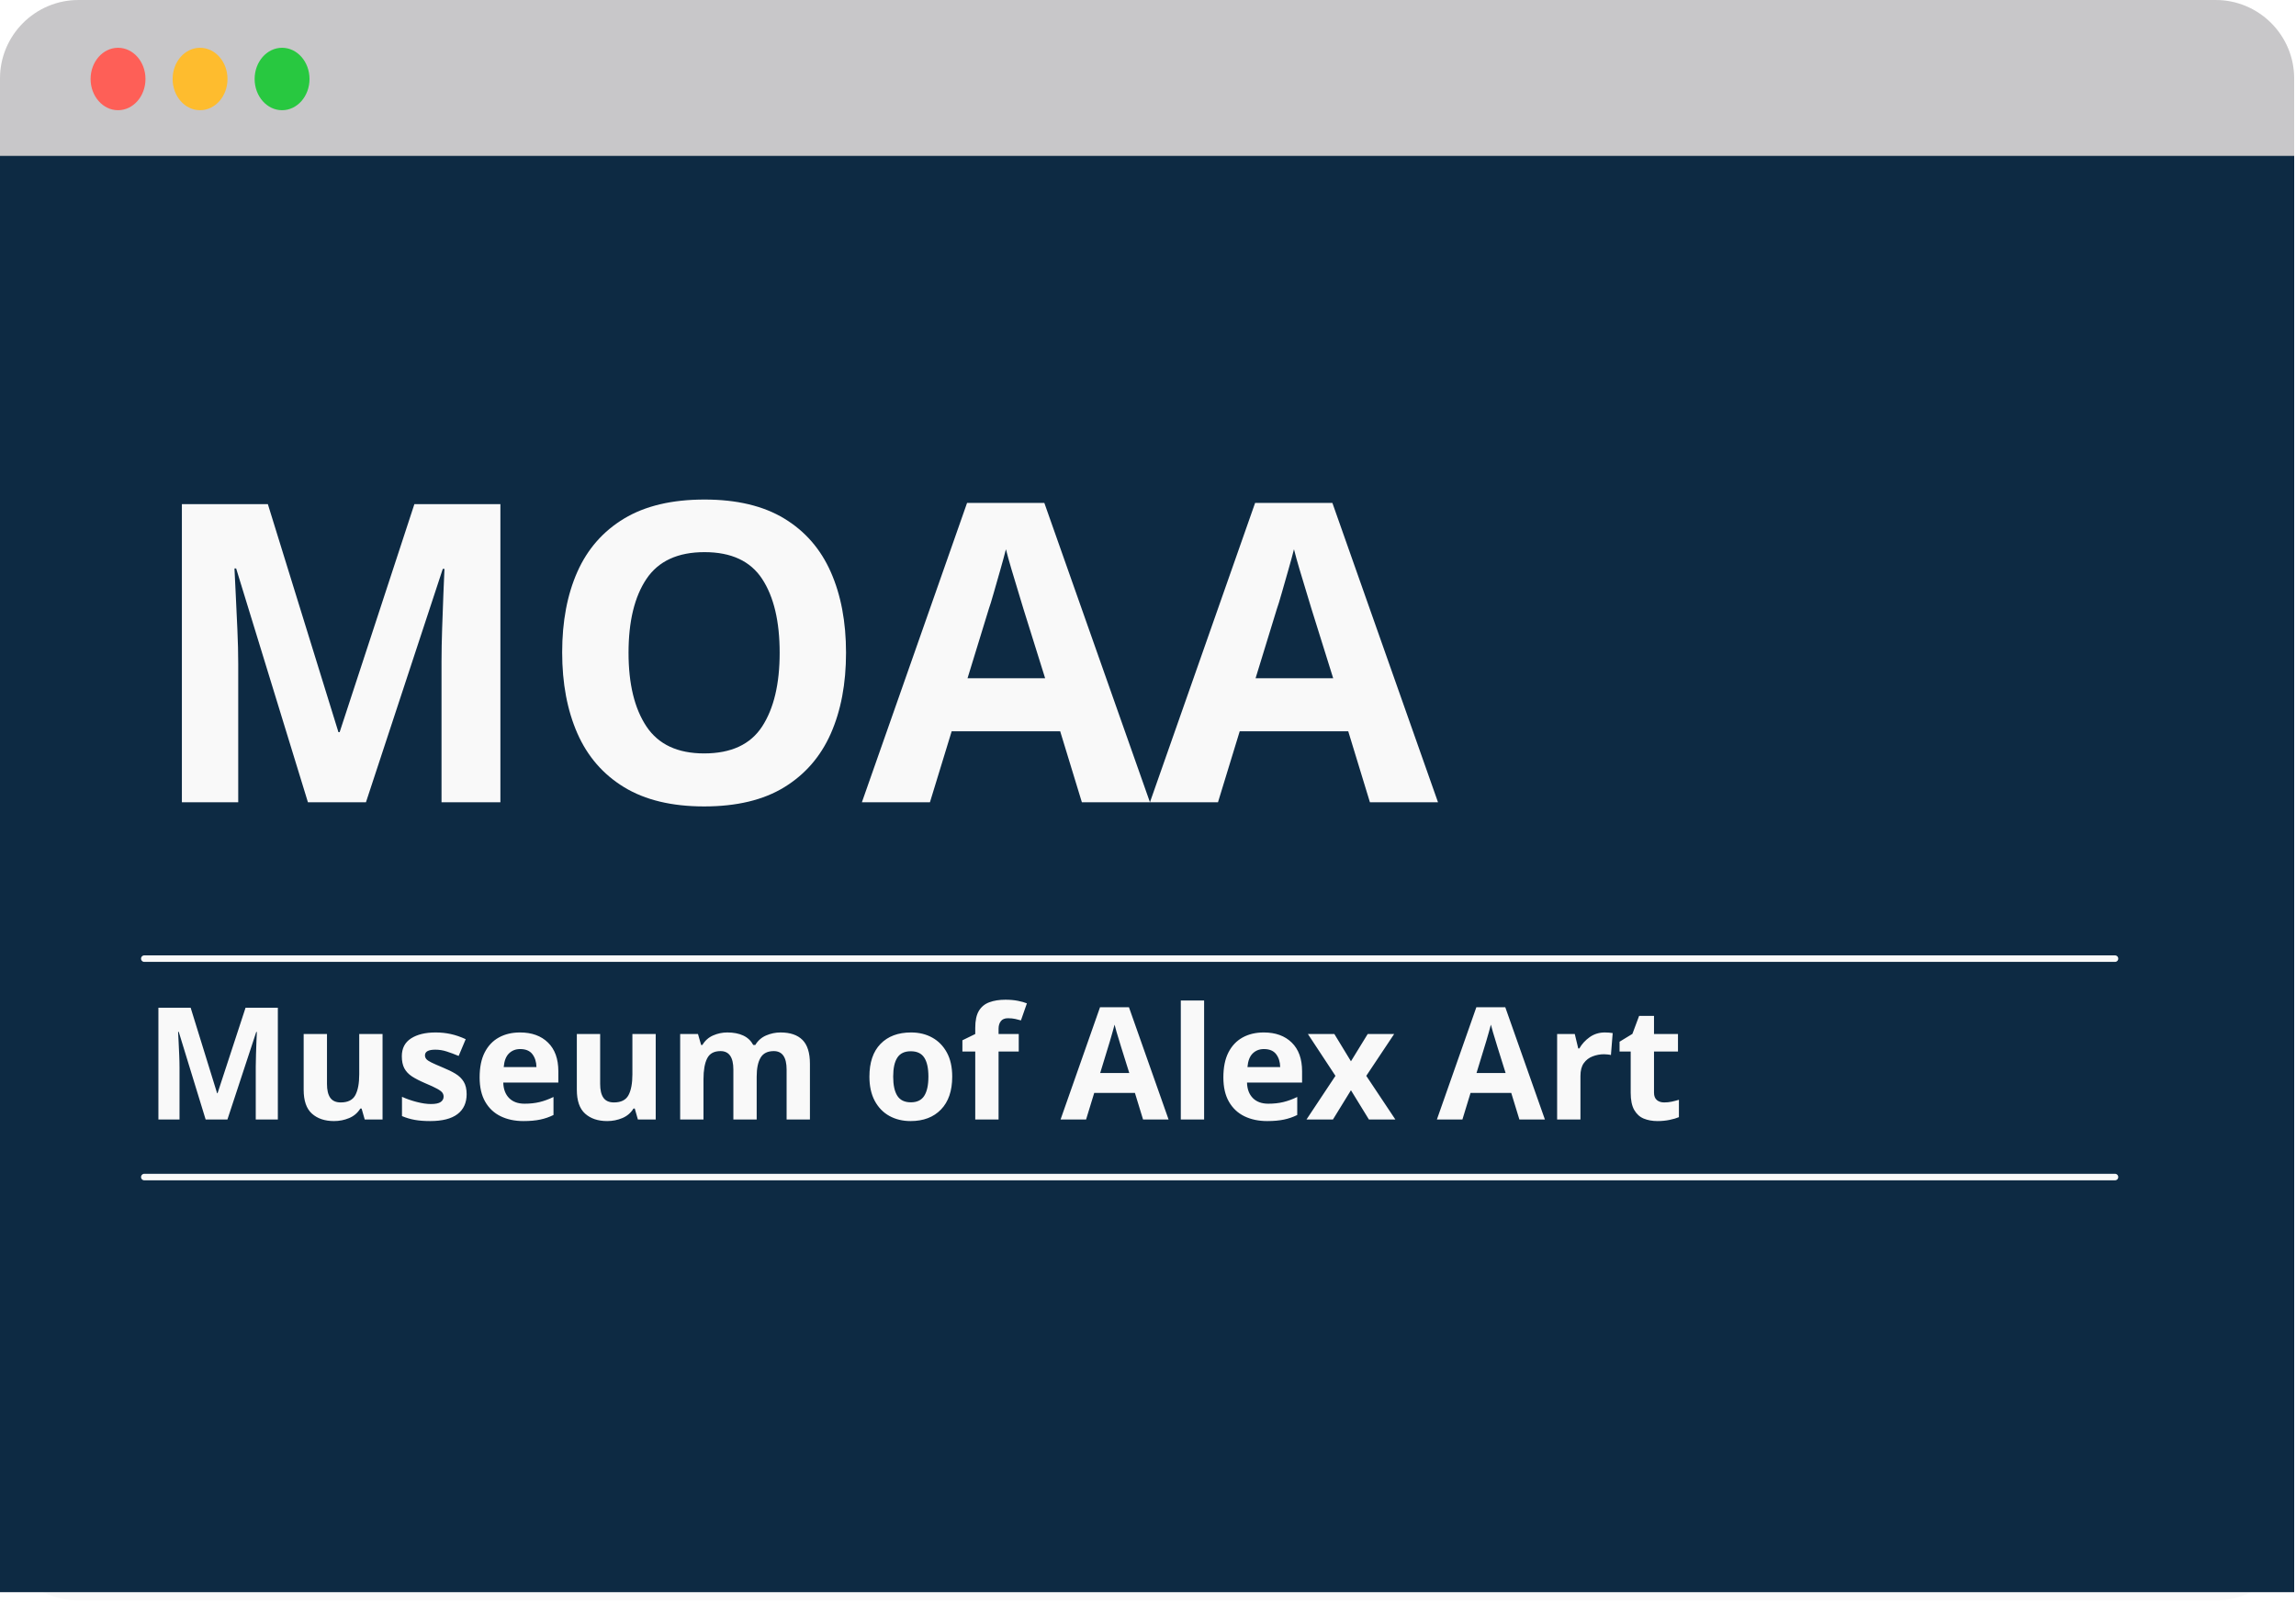
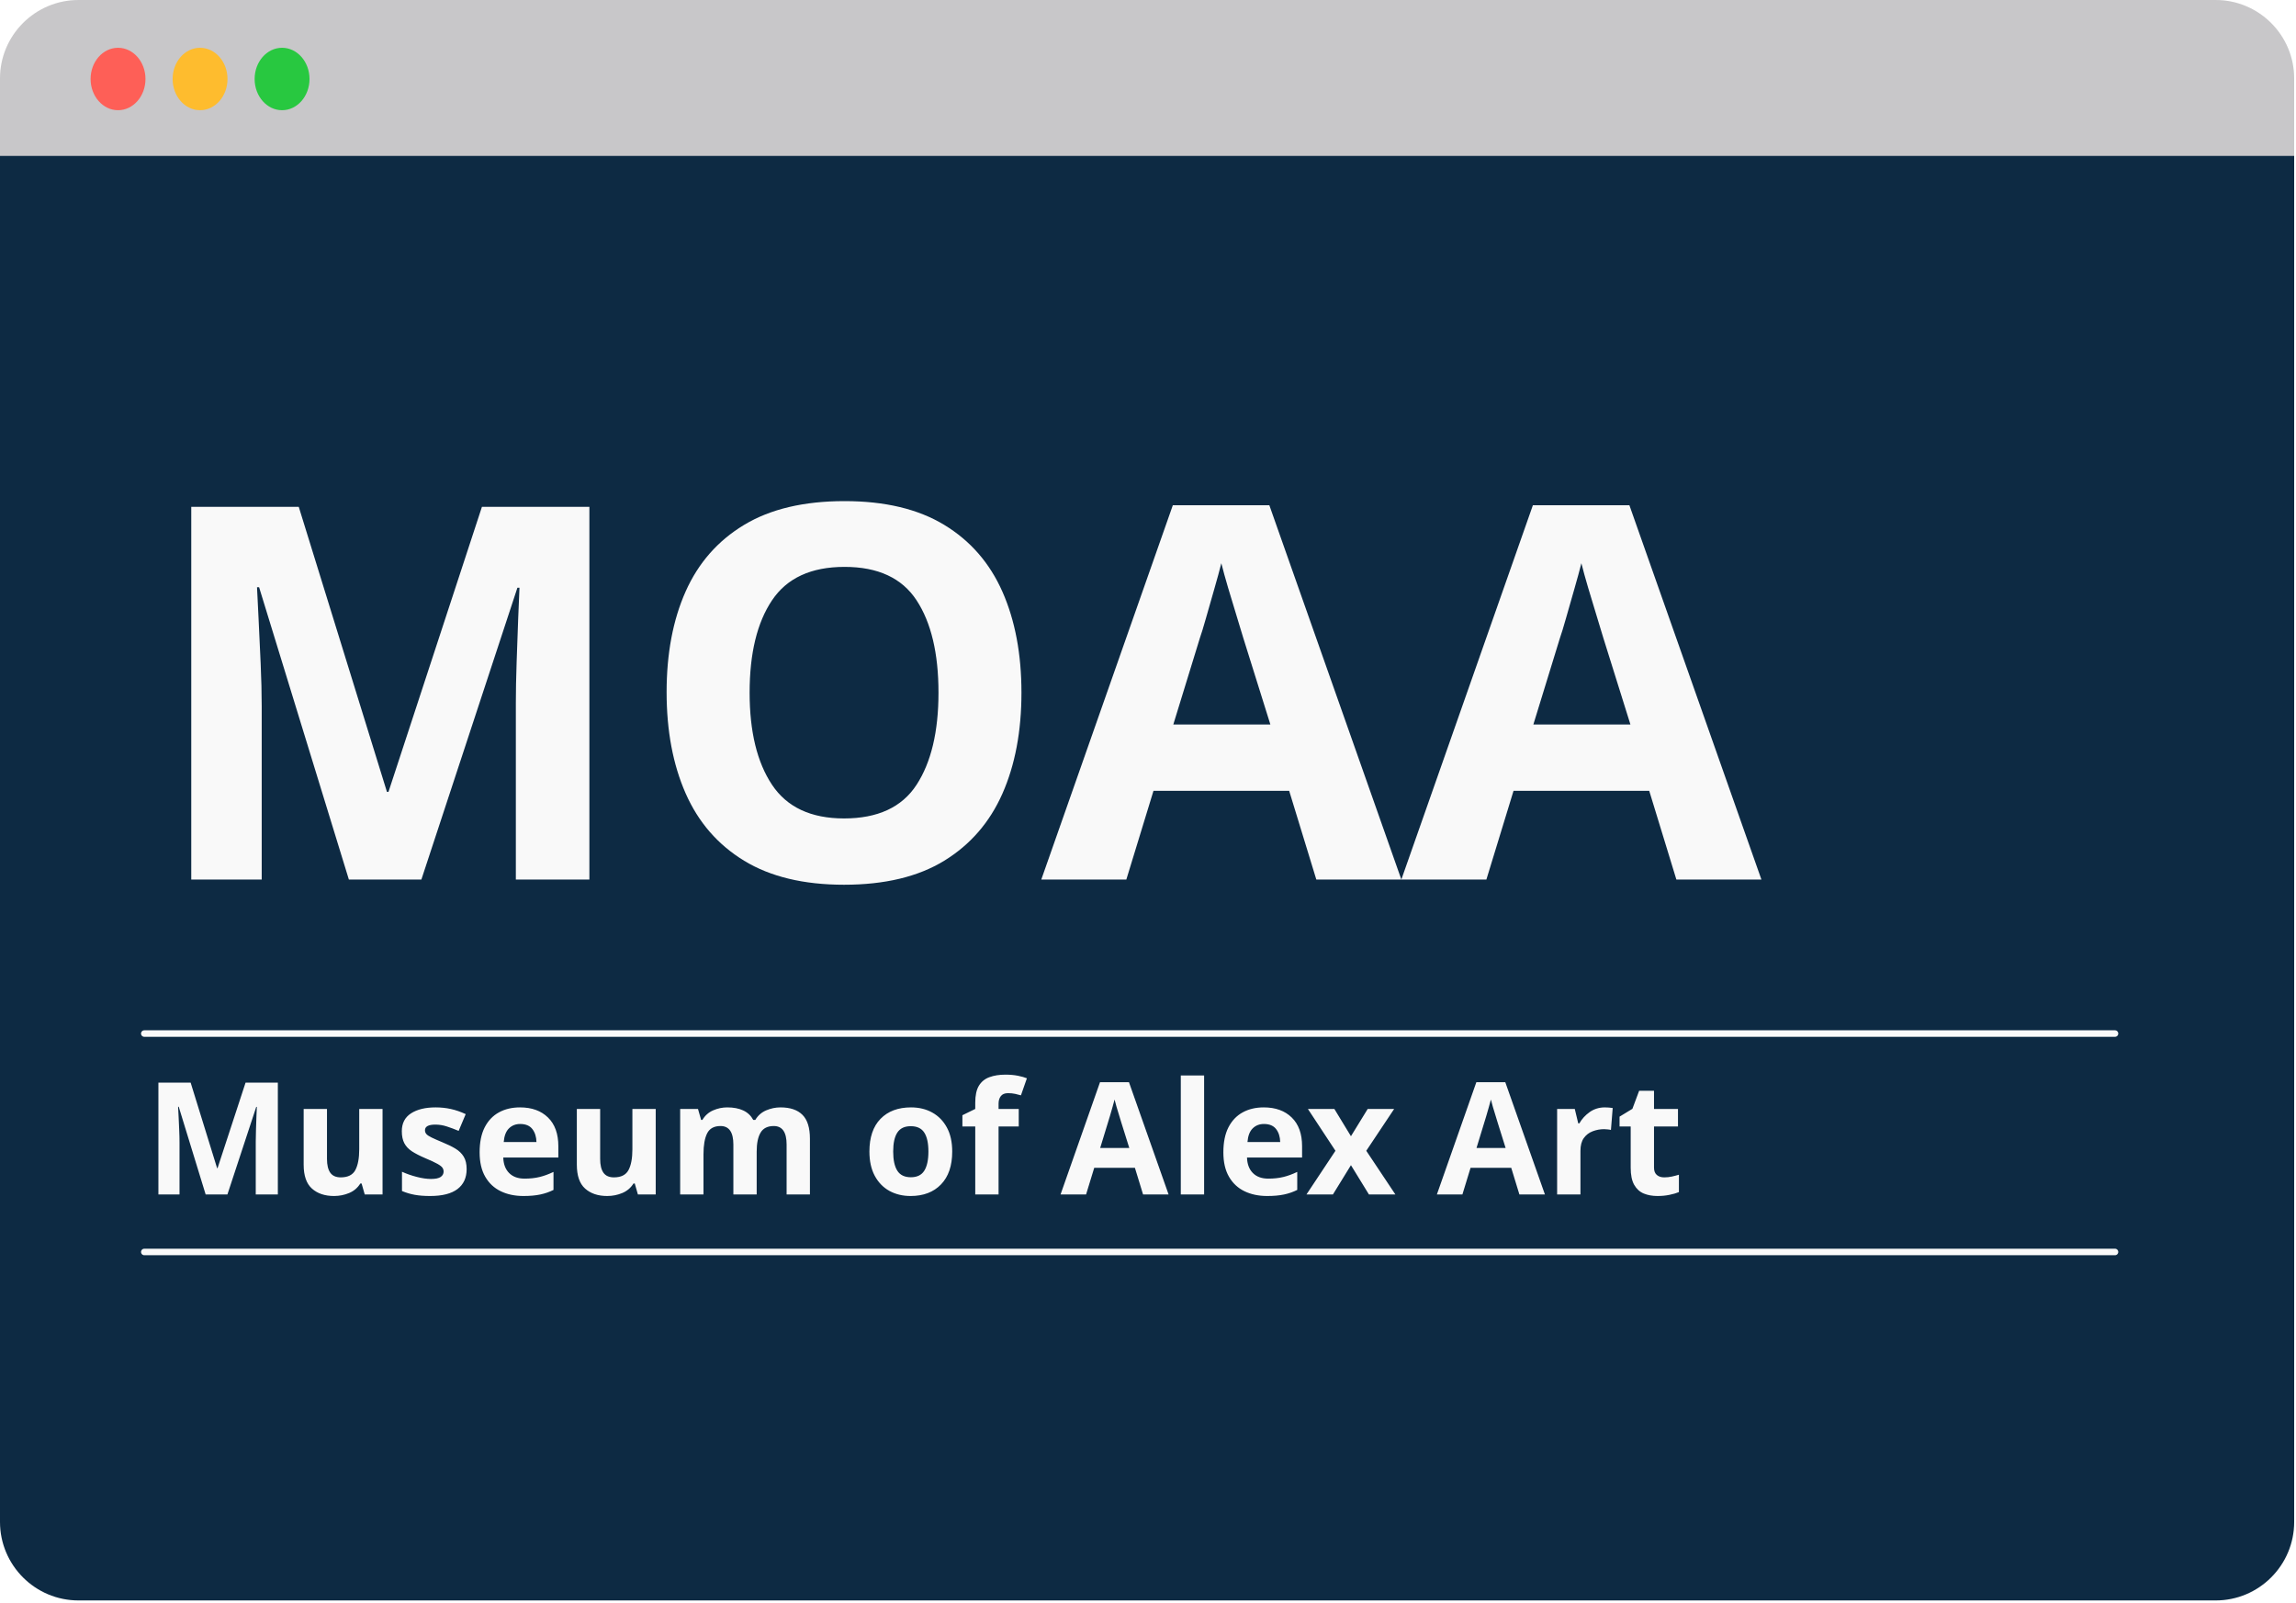
<svg xmlns="http://www.w3.org/2000/svg" width="100%" height="100%" viewBox="0 0 880 614" version="1.1" xml:space="preserve" style="fill-rule:evenodd;clip-rule:evenodd;stroke-linecap:round;stroke-linejoin:round;stroke-miterlimit:1.5;">
  <g transform="matrix(1,0,0,1,-18.6284,-3599.48)">
    <g id="Artboard1" transform="matrix(1.10466,0,0,1.05097,0,3592.46)">
      <rect x="0" y="-23.502" width="935.394" height="676.703" style="fill:none;" />
      <g transform="matrix(1.50032,0,0,1.79472,-1.05851,18.6777)">
        <g transform="matrix(0.603368,0,0,0.530167,-8.47873,-29.1189)">
          <path d="M913.16,72.415C913.16,55.803 899.674,42.317 883.062,42.317L63.949,42.317C47.337,42.317 33.85,55.803 33.85,72.415L33.85,625.477C33.85,642.088 47.337,655.575 63.949,655.575L883.062,655.575C899.674,655.575 913.16,642.088 913.16,625.477L913.16,72.415Z" style="fill:rgb(249,249,249);" />
          <clipPath id="_clip1">
            <path d="M913.16,72.415C913.16,55.803 899.674,42.317 883.062,42.317L63.949,42.317C47.337,42.317 33.85,55.803 33.85,72.415L33.85,625.477C33.85,642.088 47.337,655.575 63.949,655.575L883.062,655.575C899.674,655.575 913.16,642.088 913.16,625.477L913.16,72.415Z" />
          </clipPath>
          <g clip-path="url(#_clip1)">
            <g transform="matrix(1,0,0,0.764655,15.2218,32.3063)">
              <rect x="18.628" y="13.091" width="879.31" height="79.165" style="fill:rgb(200,199,201);" />
            </g>
+             <g transform="matrix(1.05013,0,0,1.4669,-21.1647,-2965.5)">
+               <rect x="52.389" y="2091.18" width="837.334" height="382.147" style="fill:rgb(13,42,67);" />
+             </g>
          </g>
        </g>
        <g transform="matrix(0.440072,0,0,0.439715,6.61232,-20.1394)">
          <circle cx="74.148" cy="67.093" r="14.419" style="fill:rgb(254,95,87);" />
        </g>
        <g transform="matrix(0.440072,0,0,0.439715,25.5791,-20.1394)">
          <circle cx="74.148" cy="67.093" r="14.419" style="fill:rgb(254,188,46);" />
        </g>
        <g transform="matrix(0.440072,0,0,0.439715,44.5459,-20.1394)">
          <circle cx="74.148" cy="67.093" r="14.419" style="fill:rgb(40,200,64);" />
        </g>
      </g>
-       <g transform="matrix(0.950624,0,0,1.37033,-32.9385,-2802.09)">
-         <rect x="52.389" y="2091.18" width="837.334" height="382.147" style="fill:rgb(13,42,67);" />
+       <g transform="matrix(0.905254,0,0,0.9515,-5.68434e-14,-3390.39)">
+         <text x="73.934px" y="3907.24px" style="font-family:'Poppins-ExtraBold', 'Poppins';font-weight:800;font-size:200px;fill:rgb(249,249,249);">MOAA</text>
      </g>
-       <g transform="matrix(0.905254,0,0,0.9515,-4.26326e-14,-3390.39)">
-         <text x="73.934px" y="3877.64px" style="font-family:'Poppins-ExtraBold', 'Poppins';font-weight:800;font-size:160px;fill:rgb(249,249,249);">MOAA</text>
+       <g transform="matrix(0.905254,0,0,0.9515,-2.84217e-14,-3176.99)">
+         <text x="73.934px" y="3803.64px" style="font-family:'Poppins-Bold', 'Poppins';font-weight:700;font-size:60px;fill:rgb(249,249,249);">Museum of Alex Art</text>
      </g>
-       <g transform="matrix(0.905254,0,0,0.9515,-2.84217e-14,-3204.31)">
-         <text x="73.934px" y="3803.64px" style="font-family:'Poppins-ExtraBold', 'Poppins';font-weight:800;font-size:60px;fill:rgb(249,249,249);">Museum of Alex Art</text>
-       </g>
-       <g transform="matrix(0.905254,0,0,0.9515,0,-3360.47)">
+       <g transform="matrix(0.905254,0,0,0.9515,0,-3333.15)">
        <path d="M73.934,3906.11L829.255,3906.11" style="fill:none;stroke:rgb(249,249,249);stroke-width:2.5px;" />
      </g>
-       <g transform="matrix(0.905254,0,0,0.9515,0,-3280.83)">
+       <g transform="matrix(0.905254,0,0,0.9515,0,-3253.52)">
        <path d="M73.934,3906.11L829.255,3906.11" style="fill:none;stroke:rgb(249,249,249);stroke-width:2.5px;" />
      </g>
    </g>
  </g>
</svg>
